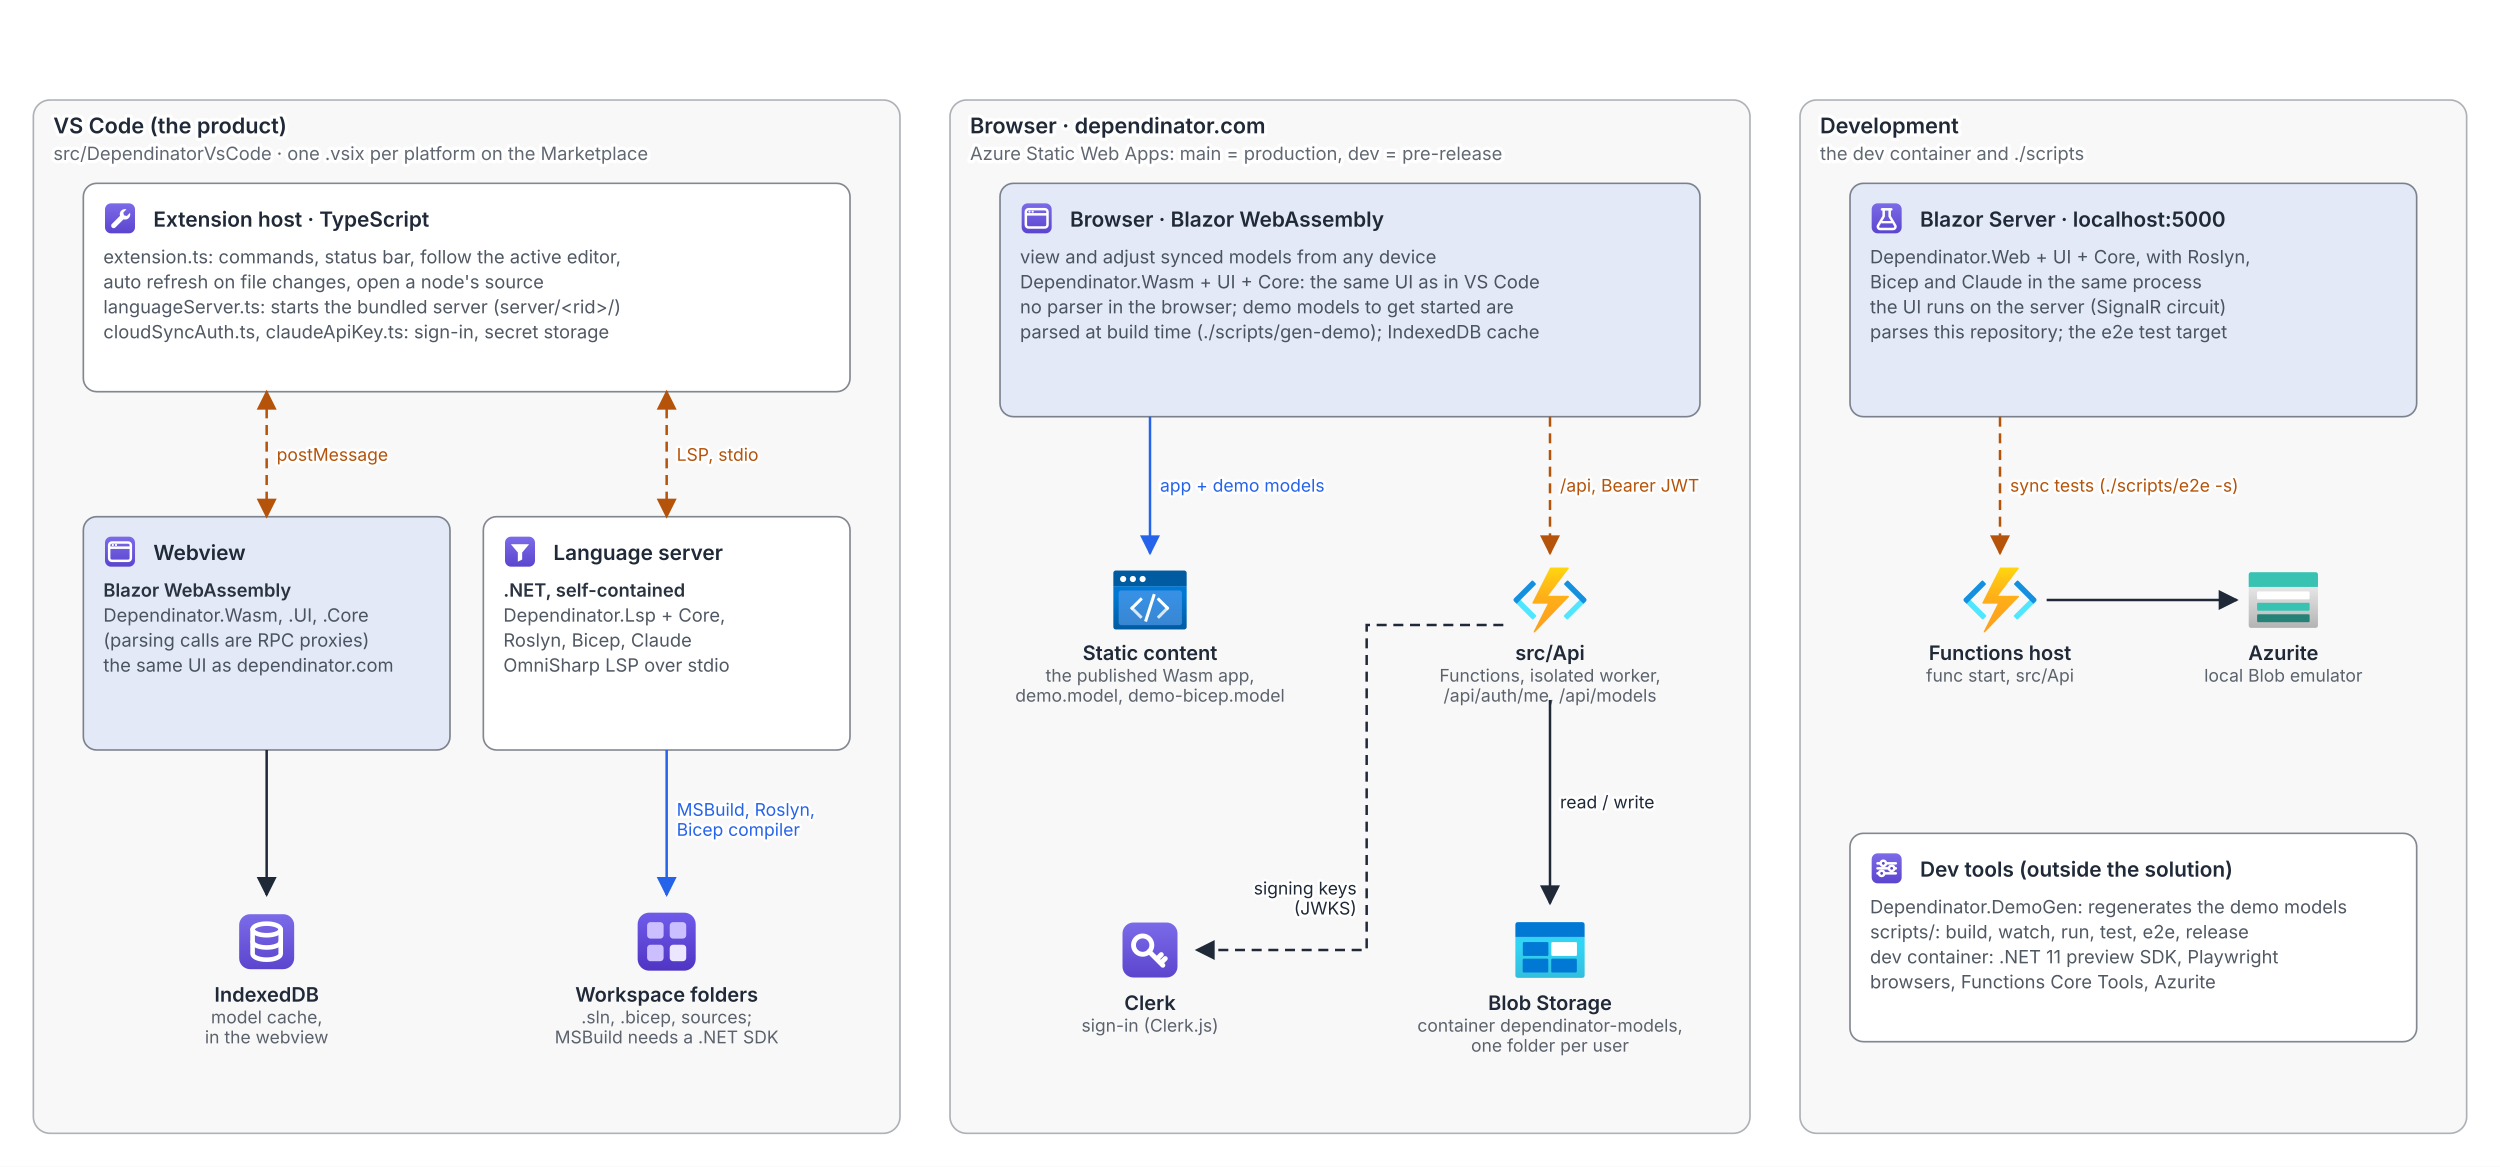
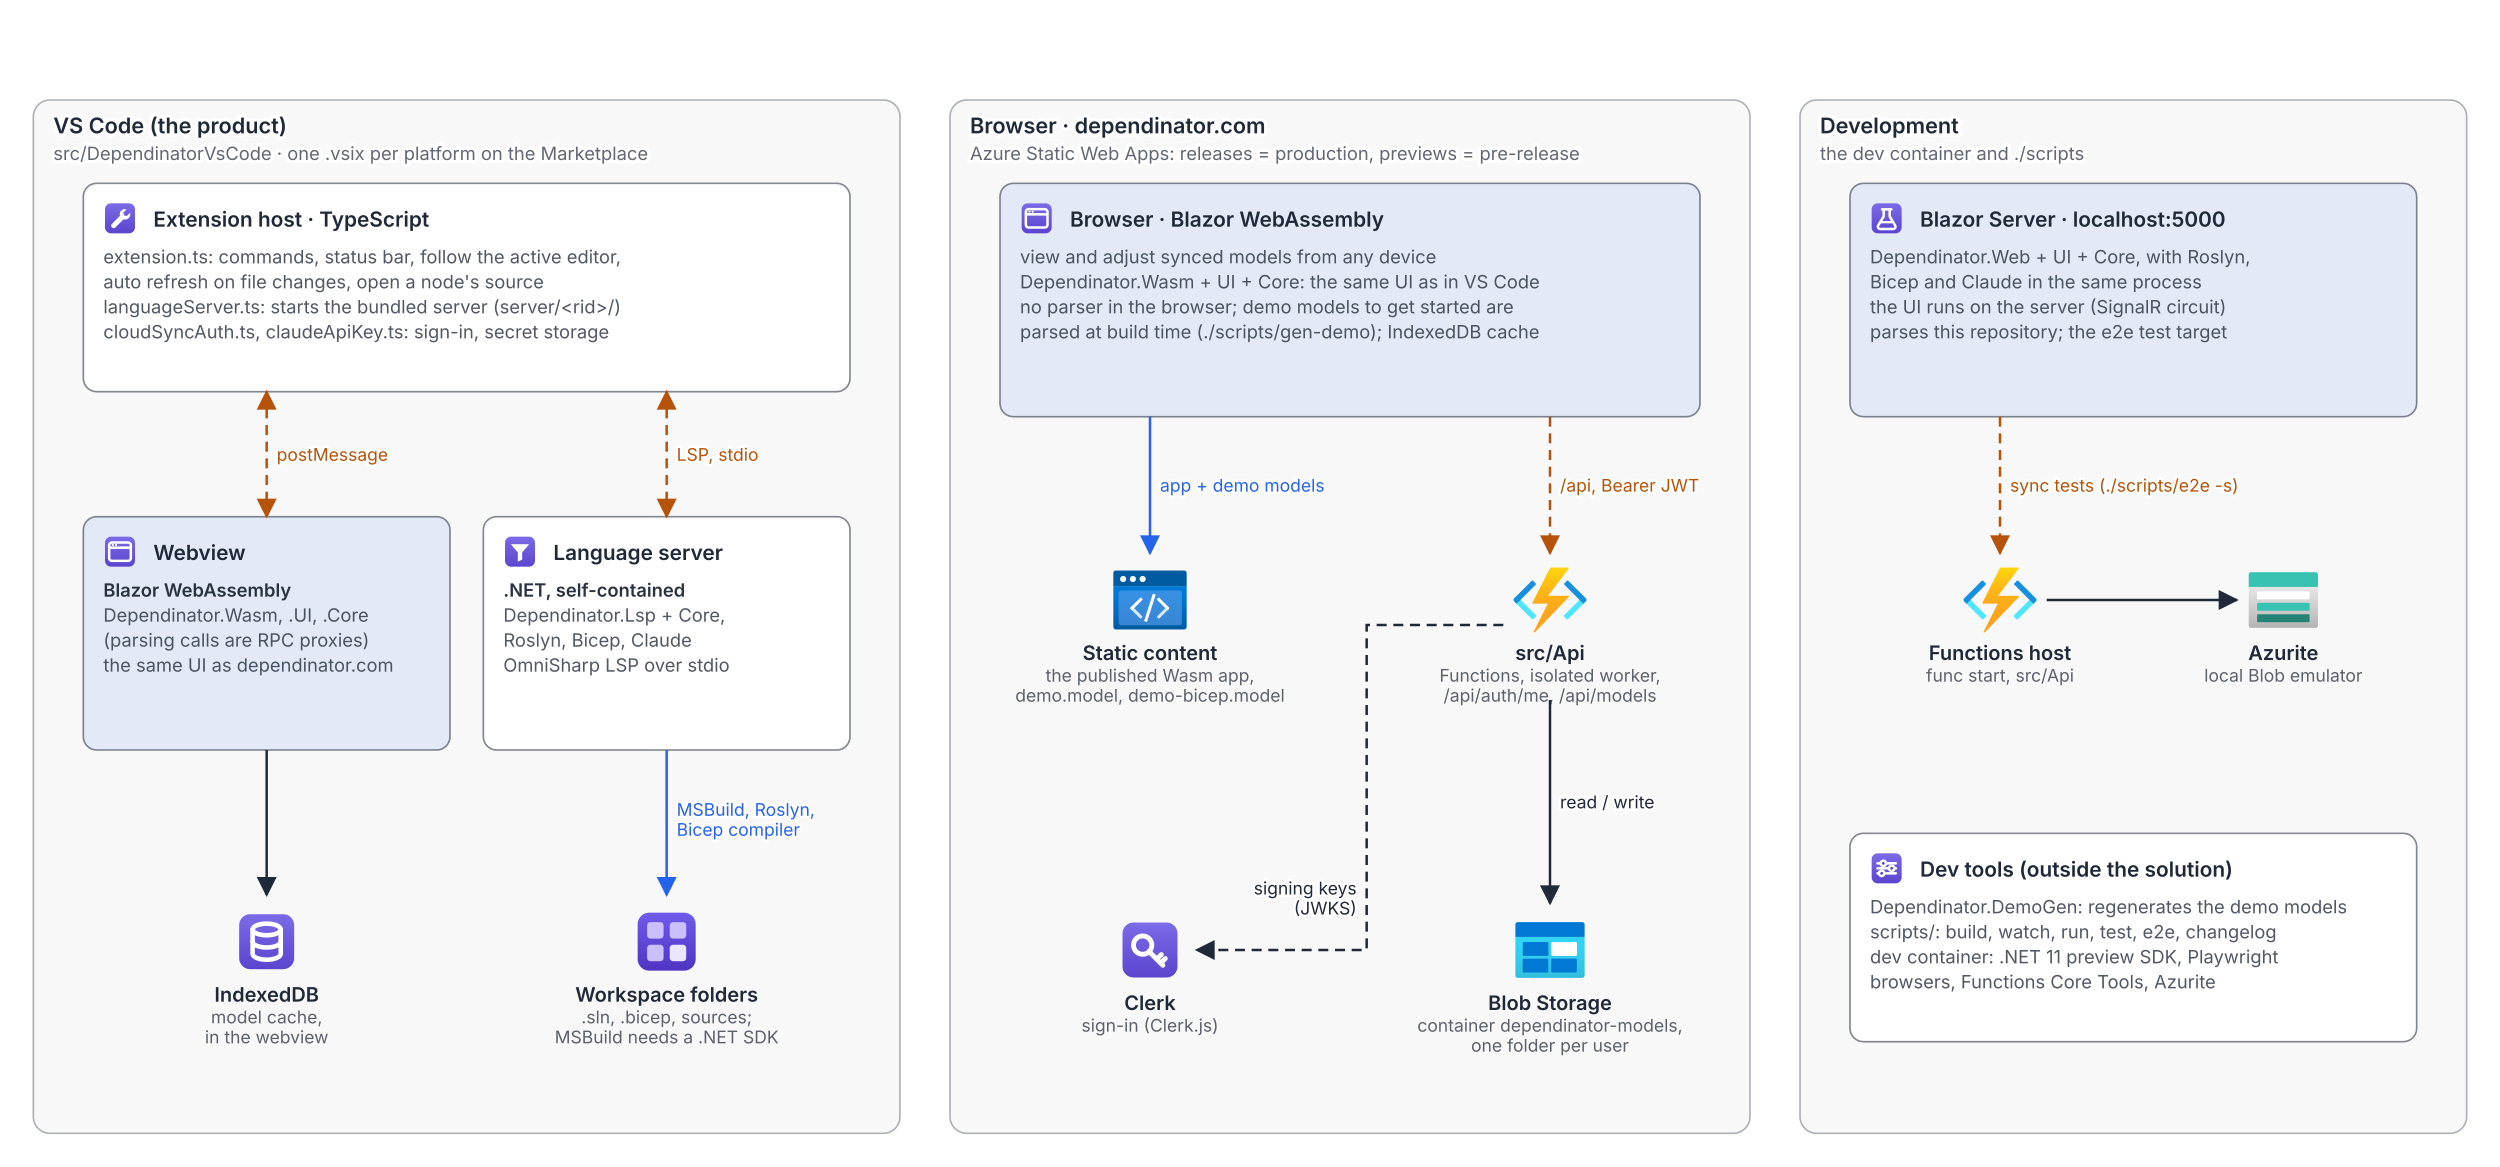
<svg xmlns="http://www.w3.org/2000/svg" viewBox="0 0 1500 700" role="img" aria-label="Hosts view of Dependinator: in VS Code the extension host (TypeScript) opens a webview that runs the Blazor WebAssembly UI and starts a self-contained .NET language server that parses the workspace; dependinator.com serves the same WebAssembly UI from Azure Static Web Apps, with a Functions API over Blob Storage for cloud sync; for development a Blazor Server host runs UI and parsers in one process, with a local Functions host and Azurite." font-family="Segoe UI, Inter, system-ui, sans-serif" style="max-width:100%;height:auto;color:var(--fg,#1f2937)">
  <defs>
    <marker id="arrow" viewBox="0 0 10 10" refX="9" refY="5" markerWidth="8" markerHeight="8" orient="auto-start-reverse">
      <path d="M 0 0 L 10 5 L 0 10 z" fill="currentColor" />
    </marker>
    <marker id="arrow-accent" viewBox="0 0 10 10" refX="9" refY="5" markerWidth="8" markerHeight="8" orient="auto-start-reverse">
      <path d="M 0 0 L 10 5 L 0 10 z" fill="var(--accent, #2563eb)" />
    </marker>
    <marker id="arrow-async" viewBox="0 0 10 10" refX="9" refY="5" markerWidth="8" markerHeight="8" orient="auto-start-reverse">
      <path d="M 0 0 L 10 5 L 0 10 z" fill="var(--accent2, #b45309)" />
    </marker>
    <symbol id="ic-Authentication" viewBox="0 0 24 24">
      <defs>
        <linearGradient id="gradAuthentication" x1="0" y1="0" x2="0" y2="1">
          <stop offset="0" stop-color="#7B6BE8" />
          <stop offset="1" stop-color="#5B45CE" />
        </linearGradient>
      </defs>
      <rect x="3" y="3" width="18" height="18" rx="3.6" fill="url(#gradAuthentication)" />
      <g fill="none" stroke="#fff" stroke-width="1.6" stroke-linecap="round" stroke-linejoin="round">
        <circle cx="9.6" cy="10.4" r="3" />
        <path d="M11.7,12.5 l4.5,4.5" />
        <path d="M14.4,14.8 l1.3,-1.3" />
        <path d="M15.7,16.1 l1.3,-1.3" />
      </g>
    </symbol>
    <symbol id="ic-Azure-Functions" viewBox="0 0 18 18">
      <defs>
        <linearGradient id="Azure-Functions-i1" x1="-175.993" y1="-343.723" x2="-175.993" y2="-359.232" gradientTransform="translate(212.573 370.548) scale(1.156 1.029)" gradientUnits="userSpaceOnUse">
          <stop offset="0" stop-color="#fea11b" />
          <stop offset="0.284" stop-color="#fea51a" />
          <stop offset="0.547" stop-color="#feb018" />
          <stop offset="0.8" stop-color="#ffc314" />
          <stop offset="1" stop-color="#ffd70f" />
        </linearGradient>
      </defs>
      <g>
        <path d="M2.37,7.475H3.2a.267.267,0,0,1,.267.267v6.148a.533.533,0,0,1-.533.533H2.1a0,0,0,0,1,0,0V7.741a.267.267,0,0,1,.267-.267Z" transform="translate(12.507 16.705) rotate(134.919)" fill="#50e6ff" />
        <path d="M2.325,3.6h.833a.267.267,0,0,1,.267.267v6.583a0,0,0,0,1,0,0H2.591a.533.533,0,0,1-.533-.533V3.865A.267.267,0,0,1,2.325,3.6Z" transform="translate(5.759 0.114) rotate(44.919)" fill="#1490df" />
      </g>
      <g>
        <path d="M14.53,7.475h.833a.533.533,0,0,1,.533.533v6.148a.267.267,0,0,1-.267.267H14.8a.267.267,0,0,1-.267-.267V7.475a0,0,0,0,1,0,0Z" transform="translate(12.223 -7.555) rotate(45.081)" fill="#50e6ff" />
        <path d="M15.108,3.6h.833a0,0,0,0,1,0,0v6.583a.267.267,0,0,1-.267.267h-.833a.267.267,0,0,1-.267-.267V4.131a.533.533,0,0,1,.533-.533Z" transform="translate(31.022 1.222) rotate(135.081)" fill="#1490df" />
      </g>
      <path d="M8.459,9.9H4.87a.193.193,0,0,1-.2-.181.166.166,0,0,1,.018-.075L8.991,1.13a.206.206,0,0,1,.186-.106h4.245a.193.193,0,0,1,.2.181.165.165,0,0,1-.035.1L8.534,7.966h4.928a.193.193,0,0,1,.2.181.176.176,0,0,1-.052.122L5.421,16.788c-.077.046-.624.5-.356-.189h0Z" fill="url(#Azure-Functions-i1)" />
    </symbol>
    <symbol id="ic-Blob-Storage" viewBox="0 0 18 18">
      <defs>
        <linearGradient id="Blob-Storage-i1" x1="9" y1="15.834" x2="9" y2="5.788" gradientUnits="userSpaceOnUse">
          <stop offset="0" stop-color="#32bedd" />
          <stop offset="0.775" stop-color="#32d4f5" />
        </linearGradient>
      </defs>
      <g>
        <g>
          <path d="M.5,5.788h17a0,0,0,0,1,0,0v9.478a.568.568,0,0,1-.568.568H1.068A.568.568,0,0,1,.5,15.266V5.788A0,0,0,0,1,.5,5.788Z" fill="url(#Blob-Storage-i1)" />
          <path d="M1.071,2.166H16.929a.568.568,0,0,1,.568.568V5.788a0,0,0,0,1,0,0H.5a0,0,0,0,1,0,0V2.734A.568.568,0,0,1,1.071,2.166Z" fill="#0078d4" />
          <rect x="2.328" y="7.049" width="6.281" height="3.408" rx="0.283" fill="#0078d4" />
          <rect x="9.336" y="7.049" width="6.281" height="3.408" rx="0.283" fill="#fff" />
          <rect x="2.296" y="11.128" width="6.281" height="3.408" rx="0.283" fill="#0078d4" />
          <rect x="9.304" y="11.128" width="6.281" height="3.408" rx="0.283" fill="#0078d4" />
        </g>
      </g>
    </symbol>
    <symbol id="ic-Configuration" viewBox="0 0 24 24">
      <defs>
        <linearGradient id="gradConfiguration" x1="0" y1="0" x2="0" y2="1">
          <stop offset="0" stop-color="#7B6BE8" />
          <stop offset="1" stop-color="#5B45CE" />
        </linearGradient>
      </defs>
      <rect x="3" y="3" width="18" height="18" rx="3.6" fill="url(#gradConfiguration)" />
      <g stroke="#fff" stroke-width="1.5" stroke-linecap="round">
        <line x1="6.5" y1="9" x2="17.5" y2="9" />
        <line x1="6.5" y1="12" x2="17.5" y2="12" />
        <line x1="6.5" y1="15" x2="17.5" y2="15" />
      </g>
      <g fill="#5B45CE" stroke="#fff" stroke-width="1.5">
        <circle cx="10" cy="9" r="1.6" />
        <circle cx="15" cy="12" r="1.6" />
        <circle cx="9" cy="15" r="1.6" />
      </g>
    </symbol>
    <symbol id="ic-Database" viewBox="0 0 24 24">
      <defs>
        <linearGradient id="gradDatabase" x1="0" y1="0" x2="0" y2="1">
          <stop offset="0" stop-color="#7B6BE8" />
          <stop offset="1" stop-color="#5B45CE" />
        </linearGradient>
      </defs>
      <rect x="3" y="3" width="18" height="18" rx="3.6" fill="url(#gradDatabase)" />
      <g fill="none" stroke="#fff" stroke-width="1.5" stroke-linecap="round" stroke-linejoin="round">
        <ellipse cx="12" cy="8" rx="4.6" ry="1.9" />
        <path d="M7.4,8 v8 c0,1.05 2.06,1.9 4.6,1.9 s4.6,-0.85 4.6,-1.9 v-8" />
        <path d="M7.4,12 c0,1.05 2.06,1.9 4.6,1.9 s4.6,-0.85 4.6,-1.9" />
      </g>
    </symbol>
    <symbol id="ic-Parsing" viewBox="0 0 24 24">
      <defs>
        <linearGradient id="gradParsing" x1="0" y1="0" x2="0" y2="1">
          <stop offset="0" stop-color="#7B6BE8" />
          <stop offset="1" stop-color="#5B45CE" />
        </linearGradient>
      </defs>
      <rect x="3" y="3" width="18" height="18" rx="3.6" fill="url(#gradParsing)" />
      <path d="M6.5,7.5 h11 l-4.2,5 v4.2 l-2.6,1.3 v-5.5 z" fill="#fff" />
    </symbol>
    <symbol id="ic-Solution" viewBox="0 0 24 24">
      <defs>
        <linearGradient id="gradSolution" x1="0" y1="0" x2="0" y2="1">
          <stop offset="0" stop-color="#6F5BEA" />
          <stop offset="1" stop-color="#5034C4" />
        </linearGradient>
      </defs>
      <rect x="2.5" y="2.5" width="19" height="19" rx="3.8" fill="url(#gradSolution)" />
      <rect x="5.6" y="5.6" width="5.4" height="5.4" rx="1.1" fill="#CBBFFF" />
      <rect x="13" y="5.6" width="5.4" height="5.4" rx="1.1" fill="#CBBFFF" />
      <rect x="5.6" y="13" width="5.4" height="5.4" rx="1.1" fill="#CBBFFF" />
      <rect x="13" y="13" width="5.4" height="5.4" rx="1.1" fill="#ECE6FF" />
    </symbol>
    <symbol id="ic-Static-Web-Apps" viewBox="0 0 18 18">
      <defs>
        <linearGradient id="Static-Web-Apps-i1" x1="9" y1="16.236" x2="9" y2="5.599" gradientUnits="userSpaceOnUse">
          <stop offset="0" stop-color="#005ba1" />
          <stop offset="0.775" stop-color="#0078d4" />
        </linearGradient>
      </defs>
      <g>
        <path d="M0,5.6H18a0,0,0,0,1,0,0V15.635a.6.6,0,0,1-.6.6H.6a.6.6,0,0,1-.6-.6V5.6A0,0,0,0,1,0,5.6Z" fill="url(#Static-Web-Apps-i1)" />
        <rect x="1.309" y="6.657" width="15.527" height="8.514" rx="0.6" fill="#5ea0ef" opacity="0.6" />
        <path d="M.6,1.764H17.4a.6.6,0,0,1,.6.6V5.6a0,0,0,0,1,0,0H0a0,0,0,0,1,0,0V2.365A.6.6,0,0,1,.6,1.764Z" fill="#005ba1" />
        <path d="M7.109,13.217l-.321.32a.144.144,0,0,1-.205,0L4.258,11.205a.29.29,0,0,1,0-.41l.321-.32L7.11,13.012A.145.145,0,0,1,7.109,13.217Zm3.653,0,.321.32a.144.144,0,0,0,.205,0l2.325-2.332a.29.29,0,0,0,0-.41l-.322-.32-2.53,2.537A.145.145,0,0,0,10.762,13.217Z" fill="#fff" opacity="0.8" />
        <path d="M6.831,8.433l.32.321a.144.144,0,0,1,0,.205L4.576,11.527l-.32-.322a.289.289,0,0,1,0-.41l2.37-2.363A.145.145,0,0,1,6.831,8.433Zm4.207,0-.32.321a.144.144,0,0,0,0,.205l2.575,2.568.32-.321a.292.292,0,0,0,0-.411l-2.37-2.362A.144.144,0,0,0,11.038,8.434Z" fill="#fff" />
        <path d="M8.159,14.363,7.646,14.2a.105.105,0,0,1-.067-.131L9.669,7.54a.1.1,0,0,1,.13-.067l.513.164a.1.1,0,0,1,.067.13L8.289,14.3A.1.1,0,0,1,8.159,14.363Z" fill="#fff" />
        <path d="M3.166,3.847a.76.76,0,1,1-.76-.76A.76.76,0,0,1,3.166,3.847ZM4.8,3.087a.76.76,0,1,0,.76.76A.76.76,0,0,0,4.8,3.087Zm2.393,0a.76.76,0,1,0,.76.76A.76.76,0,0,0,7.191,3.087Z" fill="#fff" />
      </g>
    </symbol>
    <symbol id="ic-Storage-Account" viewBox="0 0 18 18">
      <defs>
        <linearGradient id="Storage-Account-i1" x1="9" y1="15.83" x2="9" y2="5.79" gradientUnits="userSpaceOnUse">
          <stop offset="0" stop-color="#b3b3b3" />
          <stop offset="0.26" stop-color="#c1c1c1" />
          <stop offset="1" stop-color="#e6e6e6" />
        </linearGradient>
      </defs>
      <path d="M.5,5.79h17a0,0,0,0,1,0,0v9.48a.57.57,0,0,1-.57.57H1.07a.57.57,0,0,1-.57-.57V5.79A0,0,0,0,1,.5,5.79Z" fill="url(#Storage-Account-i1)" />
      <path d="M1.07,2.17H16.93a.57.57,0,0,1,.57.57V5.79a0,0,0,0,1,0,0H.5a0,0,0,0,1,0,0V2.73A.57.57,0,0,1,1.07,2.17Z" fill="#37c2b1" />
      <path d="M2.81,6.89H15.18a.27.27,0,0,1,.26.27v1.4a.27.27,0,0,1-.26.27H2.81a.27.27,0,0,1-.26-.27V7.16A.27.27,0,0,1,2.81,6.89Z" fill="#fff" />
      <path d="M2.82,9.68H15.19a.27.27,0,0,1,.26.27v1.41a.27.27,0,0,1-.26.27H2.82a.27.27,0,0,1-.26-.27V10A.27.27,0,0,1,2.82,9.68Z" fill="#37c2b1" />
      <path d="M2.82,12.5H15.19a.27.27,0,0,1,.26.27v1.41a.27.27,0,0,1-.26.27H2.82a.27.27,0,0,1-.26-.27V12.77A.27.27,0,0,1,2.82,12.5Z" fill="#258277" />
    </symbol>
    <symbol id="ic-Testing" viewBox="0 0 24 24">
      <defs>
        <linearGradient id="gradTesting" x1="0" y1="0" x2="0" y2="1">
          <stop offset="0" stop-color="#7B6BE8" />
          <stop offset="1" stop-color="#5B45CE" />
        </linearGradient>
      </defs>
      <rect x="3" y="3" width="18" height="18" rx="3.6" fill="url(#gradTesting)" />
      <g fill="none" stroke="#fff" stroke-width="1.5" stroke-linecap="round" stroke-linejoin="round">
        <path d="M10.2,6.6 v4.2 l-3.3,5.5 a1.4,1.4 0 0 0 1.2,2.1 h7.8 a1.4,1.4 0 0 0 1.2,-2.1 l-3.3,-5.5 v-4.2" />
        <line x1="9.2" y1="6.6" x2="14.8" y2="6.6" />
      </g>
      <path d="M8.7,14.3 h6.6" fill="none" stroke="#fff" stroke-width="1.4" />
    </symbol>
    <symbol id="ic-Utility" viewBox="0 0 24 24">
      <defs>
        <linearGradient id="gradUtility" x1="0" y1="0" x2="0" y2="1">
          <stop offset="0" stop-color="#7B6BE8" />
          <stop offset="1" stop-color="#5B45CE" />
        </linearGradient>
      </defs>
      <rect x="3" y="3" width="18" height="18" rx="3.6" fill="url(#gradUtility)" />
      <path d="M15.9,6.6 a3.1,3.1 0 0 0 -3.9,3.9 l-4.7,4.7 a1.5,1.5 0 1 0 2.1,2.1 l4.7,-4.7 a3.1,3.1 0 0 0 3.9,-3.9 l-1.9,1.9 -1.7,-0.4 -0.4,-1.7 z" fill="#fff" />
    </symbol>
    <symbol id="ic-View" viewBox="0 0 24 24">
      <defs>
        <linearGradient id="gradView" x1="0" y1="0" x2="0" y2="1">
          <stop offset="0" stop-color="#7B6BE8" />
          <stop offset="1" stop-color="#5B45CE" />
        </linearGradient>
      </defs>
      <rect x="3" y="3" width="18" height="18" rx="3.6" fill="url(#gradView)" />
      <g fill="none" stroke="#fff" stroke-width="1.5" stroke-linejoin="round">
        <rect x="5.5" y="6.5" width="13" height="11" rx="1.6" />
        <line x1="5.5" y1="9.6" x2="18.5" y2="9.6" />
      </g>
      <g fill="#fff">
        <circle cx="7.7" cy="8" r="0.65" />
        <circle cx="9.6" cy="8" r="0.65" />
      </g>
    </symbol>
  </defs>
  <rect width="1500" height="700" fill="var(--bg, #ffffff)" />
  <rect x="20" y="60" width="520" height="620" rx="10" fill="currentColor" fill-opacity="0.035" stroke="currentColor" stroke-opacity="0.35" />
  <rect x="50" y="110" width="460" height="125" rx="8" fill="var(--bg, #ffffff)" stroke="currentColor" stroke-opacity="0.55" />
  <use href="#ic-Utility" x="60" y="119" width="24" height="24" />
  <text x="92" y="136" font-size="12.5" font-weight="600" fill="currentColor">Extension host · TypeScript</text>
  <text x="62" y="158" font-size="11" fill="currentColor" fill-opacity="0.78">extension.ts: commands, status bar, follow the active editor,</text>
  <text x="62" y="173" font-size="11" fill="currentColor" fill-opacity="0.78">    auto refresh on file changes, open a node's source</text>
  <text x="62" y="188" font-size="11" fill="currentColor" fill-opacity="0.78">languageServer.ts: starts the bundled server (server/&lt;rid&gt;/)</text>
  <text x="62" y="203" font-size="11" fill="currentColor" fill-opacity="0.78">cloudSyncAuth.ts, claudeApiKey.ts: sign-in, secret storage</text>
  <rect x="50" y="310" width="220" height="140" rx="8" fill="var(--accent, #2563eb)" fill-opacity="0.10" stroke="currentColor" stroke-opacity="0.55" />
  <use href="#ic-View" x="60" y="319" width="24" height="24" />
  <text x="92" y="336" font-size="12.5" font-weight="600" fill="currentColor">Webview</text>
  <text x="62" y="358" font-size="11" font-weight="600" fill="currentColor" fill-opacity="0.95">Blazor WebAssembly</text>
  <text x="62" y="373" font-size="11" fill="currentColor" fill-opacity="0.78">Dependinator.Wasm, .UI, .Core</text>
  <text x="62" y="388" font-size="11" fill="currentColor" fill-opacity="0.78">(parsing calls are RPC proxies)</text>
  <text x="62" y="403" font-size="11" fill="currentColor" fill-opacity="0.78">the same UI as dependinator.com</text>
  <rect x="290" y="310" width="220" height="140" rx="8" fill="var(--bg, #ffffff)" stroke="currentColor" stroke-opacity="0.55" />
  <use href="#ic-Parsing" x="300" y="319" width="24" height="24" />
  <text x="332" y="336" font-size="12.5" font-weight="600" fill="currentColor">Language server</text>
  <text x="302" y="358" font-size="11" font-weight="600" fill="currentColor" fill-opacity="0.95">.NET, self-contained</text>
  <text x="302" y="373" font-size="11" fill="currentColor" fill-opacity="0.78">Dependinator.Lsp + Core,</text>
  <text x="302" y="388" font-size="11" fill="currentColor" fill-opacity="0.78">Roslyn, Bicep, Claude</text>
  <text x="302" y="403" font-size="11" fill="currentColor" fill-opacity="0.78">OmniSharp LSP over stdio</text>
  <use href="#ic-Database" x="138.0" y="543.0" width="44" height="44" />
  <text x="160" y="601.0" font-size="12" font-weight="600" text-anchor="middle" fill="currentColor">IndexedDB</text>
  <text x="160" y="614.0" font-size="10.5" text-anchor="middle" fill="currentColor" fill-opacity="0.72">model cache,</text>
  <text x="160" y="626.0" font-size="10.5" text-anchor="middle" fill="currentColor" fill-opacity="0.72">in the webview</text>
  <use href="#ic-Solution" x="378.0" y="543.0" width="44" height="44" />
  <text x="400" y="601.0" font-size="12" font-weight="600" text-anchor="middle" fill="currentColor">Workspace folders</text>
  <text x="400" y="614.0" font-size="10.5" text-anchor="middle" fill="currentColor" fill-opacity="0.72">.sln, .bicep, sources;</text>
  <text x="400" y="626.0" font-size="10.5" text-anchor="middle" fill="currentColor" fill-opacity="0.72">MSBuild needs a .NET SDK</text>
  <path d="M 160.0 235.0 L 160.0 310.0" fill="none" stroke="var(--accent2, #b45309)" stroke-width="1.5" stroke-dasharray="6 4" marker-start="url(#arrow-async)" marker-end="url(#arrow-async)" />
  <text x="166.0" y="276.5" font-size="10.5" text-anchor="start" fill="var(--accent2, #b45309)" style="paint-order:stroke;stroke:var(--bg, #ffffff);stroke-width:3px;stroke-linejoin:round">postMessage</text>
  <path d="M 400.0 235.0 L 400.0 310.0" fill="none" stroke="var(--accent2, #b45309)" stroke-width="1.5" stroke-dasharray="6 4" marker-start="url(#arrow-async)" marker-end="url(#arrow-async)" />
  <text x="406.0" y="276.5" font-size="10.5" text-anchor="start" fill="var(--accent2, #b45309)" style="paint-order:stroke;stroke:var(--bg, #ffffff);stroke-width:3px;stroke-linejoin:round">LSP, stdio</text>
  <path d="M 400.0 450.0 L 400.0 537.0" fill="none" stroke="var(--accent, #2563eb)" stroke-width="1.5" marker-end="url(#arrow-accent)" />
  <text x="406.0" y="489.5" font-size="10.5" text-anchor="start" fill="var(--accent, #2563eb)" style="paint-order:stroke;stroke:var(--bg, #ffffff);stroke-width:3px;stroke-linejoin:round">MSBuild, Roslyn,</text>
  <text x="406.0" y="501.5" font-size="10.5" text-anchor="start" fill="var(--accent, #2563eb)" style="paint-order:stroke;stroke:var(--bg, #ffffff);stroke-width:3px;stroke-linejoin:round">Bicep compiler</text>
  <path d="M 160.0 450.0 L 160.0 537.0" fill="none" stroke="currentColor" stroke-width="1.5" marker-end="url(#arrow)" />
  <rect x="570" y="60" width="480" height="620" rx="10" fill="currentColor" fill-opacity="0.035" stroke="currentColor" stroke-opacity="0.35" />
  <rect x="600" y="110" width="420" height="140" rx="8" fill="var(--accent, #2563eb)" fill-opacity="0.10" stroke="currentColor" stroke-opacity="0.55" />
  <use href="#ic-View" x="610" y="119" width="24" height="24" />
  <text x="642" y="136" font-size="12.5" font-weight="600" fill="currentColor">Browser · Blazor WebAssembly</text>
  <text x="612" y="158" font-size="11" fill="currentColor" fill-opacity="0.78">view and adjust synced models from any device</text>
  <text x="612" y="173" font-size="11" fill="currentColor" fill-opacity="0.78">Dependinator.Wasm + UI + Core: the same UI as in VS Code</text>
  <text x="612" y="188" font-size="11" fill="currentColor" fill-opacity="0.78">no parser in the browser; demo models to get started are</text>
  <text x="612" y="203" font-size="11" fill="currentColor" fill-opacity="0.78">parsed at build time (./scripts/gen-demo); IndexedDB cache</text>
  <use href="#ic-Static-Web-Apps" x="668.0" y="338.0" width="44" height="44" />
  <text x="690" y="396.0" font-size="12" font-weight="600" text-anchor="middle" fill="currentColor">Static content</text>
  <text x="690" y="409.0" font-size="10.5" text-anchor="middle" fill="currentColor" fill-opacity="0.72">the published Wasm app,</text>
  <text x="690" y="421.0" font-size="10.5" text-anchor="middle" fill="currentColor" fill-opacity="0.72">demo.model, demo-bicep.model</text>
  <use href="#ic-Azure-Functions" x="908.0" y="338.0" width="44" height="44" />
  <text x="930" y="396.0" font-size="12" font-weight="600" text-anchor="middle" fill="currentColor">src/Api</text>
  <text x="930" y="409.0" font-size="10.5" text-anchor="middle" fill="currentColor" fill-opacity="0.72">Functions, isolated worker,</text>
  <text x="930" y="421.0" font-size="10.5" text-anchor="middle" fill="currentColor" fill-opacity="0.72">/api/auth/me, /api/models</text>
  <use href="#ic-Authentication" x="668.0" y="548.0" width="44" height="44" />
  <text x="690" y="606.0" font-size="12" font-weight="600" text-anchor="middle" fill="currentColor">Clerk</text>
  <text x="690" y="619.0" font-size="10.5" text-anchor="middle" fill="currentColor" fill-opacity="0.72">sign-in (Clerk.js)</text>
  <use href="#ic-Blob-Storage" x="908.0" y="548.0" width="44" height="44" />
  <text x="930" y="606.0" font-size="12" font-weight="600" text-anchor="middle" fill="currentColor">Blob Storage</text>
  <text x="930" y="619.0" font-size="10.5" text-anchor="middle" fill="currentColor" fill-opacity="0.72">container dependinator-models,</text>
  <text x="930" y="631.0" font-size="10.5" text-anchor="middle" fill="currentColor" fill-opacity="0.72">one folder per user</text>
  <path d="M 690.0 250.0 L 690.0 332.0" fill="none" stroke="var(--accent, #2563eb)" stroke-width="1.5" marker-end="url(#arrow-accent)" />
  <text x="696.0" y="295.0" font-size="10.5" text-anchor="start" fill="var(--accent, #2563eb)" style="paint-order:stroke;stroke:var(--bg, #ffffff);stroke-width:3px;stroke-linejoin:round">app + demo models</text>
  <path d="M 930.0 250.0 L 930.0 332.0" fill="none" stroke="var(--accent2, #b45309)" stroke-width="1.5" stroke-dasharray="6 4" marker-end="url(#arrow-async)" />
  <text x="936.0" y="295.0" font-size="10.5" text-anchor="start" fill="var(--accent2, #b45309)" style="paint-order:stroke;stroke:var(--bg, #ffffff);stroke-width:3px;stroke-linejoin:round">/api, Bearer JWT</text>
  <path d="M 930.0 420.0 L 930.0 542.0" fill="none" stroke="currentColor" stroke-width="1.5" marker-end="url(#arrow)" />
  <text x="936.0" y="485.0" font-size="10.5" text-anchor="start" fill="currentColor" style="paint-order:stroke;stroke:var(--bg, #ffffff);stroke-width:3px;stroke-linejoin:round">read / write</text>
  <path d="M 902.0 375.0 L 820.0 375.0 L 820.0 570.0 L 718.0 570.0" fill="none" stroke="currentColor" stroke-width="1.5" stroke-dasharray="6 4" marker-end="url(#arrow)" />
  <text x="814.0" y="536.7" font-size="10.5" text-anchor="end" fill="currentColor" style="paint-order:stroke;stroke:var(--bg, #ffffff);stroke-width:3px;stroke-linejoin:round">signing keys</text>
  <text x="814.0" y="548.7" font-size="10.5" text-anchor="end" fill="currentColor" style="paint-order:stroke;stroke:var(--bg, #ffffff);stroke-width:3px;stroke-linejoin:round">(JWKS)</text>
  <rect x="1080" y="60" width="400" height="620" rx="10" fill="currentColor" fill-opacity="0.035" stroke="currentColor" stroke-opacity="0.35" />
  <rect x="1110" y="110" width="340" height="140" rx="8" fill="var(--accent, #2563eb)" fill-opacity="0.10" stroke="currentColor" stroke-opacity="0.55" />
  <use href="#ic-Testing" x="1120" y="119" width="24" height="24" />
  <text x="1152" y="136" font-size="12.5" font-weight="600" fill="currentColor">Blazor Server · localhost:5000</text>
  <text x="1122" y="158" font-size="11" fill="currentColor" fill-opacity="0.78">Dependinator.Web + UI + Core, with Roslyn,</text>
  <text x="1122" y="173" font-size="11" fill="currentColor" fill-opacity="0.78">Bicep and Claude in the same process</text>
  <text x="1122" y="188" font-size="11" fill="currentColor" fill-opacity="0.78">the UI runs on the server (SignalR circuit)</text>
  <text x="1122" y="203" font-size="11" fill="currentColor" fill-opacity="0.78">parses this repository; the e2e test target</text>
  <use href="#ic-Azure-Functions" x="1178.0" y="338.0" width="44" height="44" />
  <text x="1200" y="396.0" font-size="12" font-weight="600" text-anchor="middle" fill="currentColor">Functions host</text>
  <text x="1200" y="409.0" font-size="10.5" text-anchor="middle" fill="currentColor" fill-opacity="0.72">func start, src/Api</text>
  <use href="#ic-Storage-Account" x="1348.0" y="338.0" width="44" height="44" />
  <text x="1370" y="396.0" font-size="12" font-weight="600" text-anchor="middle" fill="currentColor">Azurite</text>
  <text x="1370" y="409.0" font-size="10.5" text-anchor="middle" fill="currentColor" fill-opacity="0.72">local Blob emulator</text>
  <rect x="1110" y="500" width="340" height="125" rx="8" fill="var(--bg, #ffffff)" stroke="currentColor" stroke-opacity="0.55" />
  <use href="#ic-Configuration" x="1120" y="509" width="24" height="24" />
  <text x="1152" y="526" font-size="12.5" font-weight="600" fill="currentColor">Dev tools (outside the solution)</text>
  <text x="1122" y="548" font-size="11" fill="currentColor" fill-opacity="0.78">Dependinator.DemoGen: regenerates the demo models</text>
-   <text x="1122" y="563" font-size="11" fill="currentColor" fill-opacity="0.78">scripts/: build, watch, run, test, e2e, release</text>
+   <text x="1122" y="563" font-size="11" fill="currentColor" fill-opacity="0.78">scripts/: build, watch, run, test, e2e, changelog</text>
  <text x="1122" y="578" font-size="11" fill="currentColor" fill-opacity="0.78">dev container: .NET 11 preview SDK, Playwright</text>
  <text x="1122" y="593" font-size="11" fill="currentColor" fill-opacity="0.78">browsers, Functions Core Tools, Azurite</text>
  <path d="M 1200.0 250.0 L 1200.0 332.0" fill="none" stroke="var(--accent2, #b45309)" stroke-width="1.5" stroke-dasharray="6 4" marker-end="url(#arrow-async)" />
  <text x="1206.0" y="295.0" font-size="10.5" text-anchor="start" fill="var(--accent2, #b45309)" style="paint-order:stroke;stroke:var(--bg, #ffffff);stroke-width:3px;stroke-linejoin:round">sync tests (./scripts/e2e -s)</text>
  <path d="M 1228.0 360.0 L 1342.0 360.0" fill="none" stroke="currentColor" stroke-width="1.5" marker-end="url(#arrow)" />
  <text x="32" y="80" font-size="13" font-weight="600" fill="currentColor" style="paint-order:stroke;stroke:var(--bg, #ffffff);stroke-width:4px;stroke-linejoin:round">VS Code (the product)</text>
  <text x="32" y="96" font-size="11" fill="currentColor" fill-opacity="0.7" style="paint-order:stroke;stroke:var(--bg, #ffffff);stroke-width:4px;stroke-linejoin:round">src/DependinatorVsCode · one .vsix per platform on the Marketplace</text>
  <text x="582" y="80" font-size="13" font-weight="600" fill="currentColor" style="paint-order:stroke;stroke:var(--bg, #ffffff);stroke-width:4px;stroke-linejoin:round">Browser · dependinator.com</text>
-   <text x="582" y="96" font-size="11" fill="currentColor" fill-opacity="0.7" style="paint-order:stroke;stroke:var(--bg, #ffffff);stroke-width:4px;stroke-linejoin:round">Azure Static Web Apps: main = production, dev = pre-release</text>
+   <text x="582" y="96" font-size="11" fill="currentColor" fill-opacity="0.7" style="paint-order:stroke;stroke:var(--bg, #ffffff);stroke-width:4px;stroke-linejoin:round">Azure Static Web Apps: releases = production, previews = pre-release</text>
  <text x="1092" y="80" font-size="13" font-weight="600" fill="currentColor" style="paint-order:stroke;stroke:var(--bg, #ffffff);stroke-width:4px;stroke-linejoin:round">Development</text>
  <text x="1092" y="96" font-size="11" fill="currentColor" fill-opacity="0.7" style="paint-order:stroke;stroke:var(--bg, #ffffff);stroke-width:4px;stroke-linejoin:round">the dev container and ./scripts</text>
</svg>
